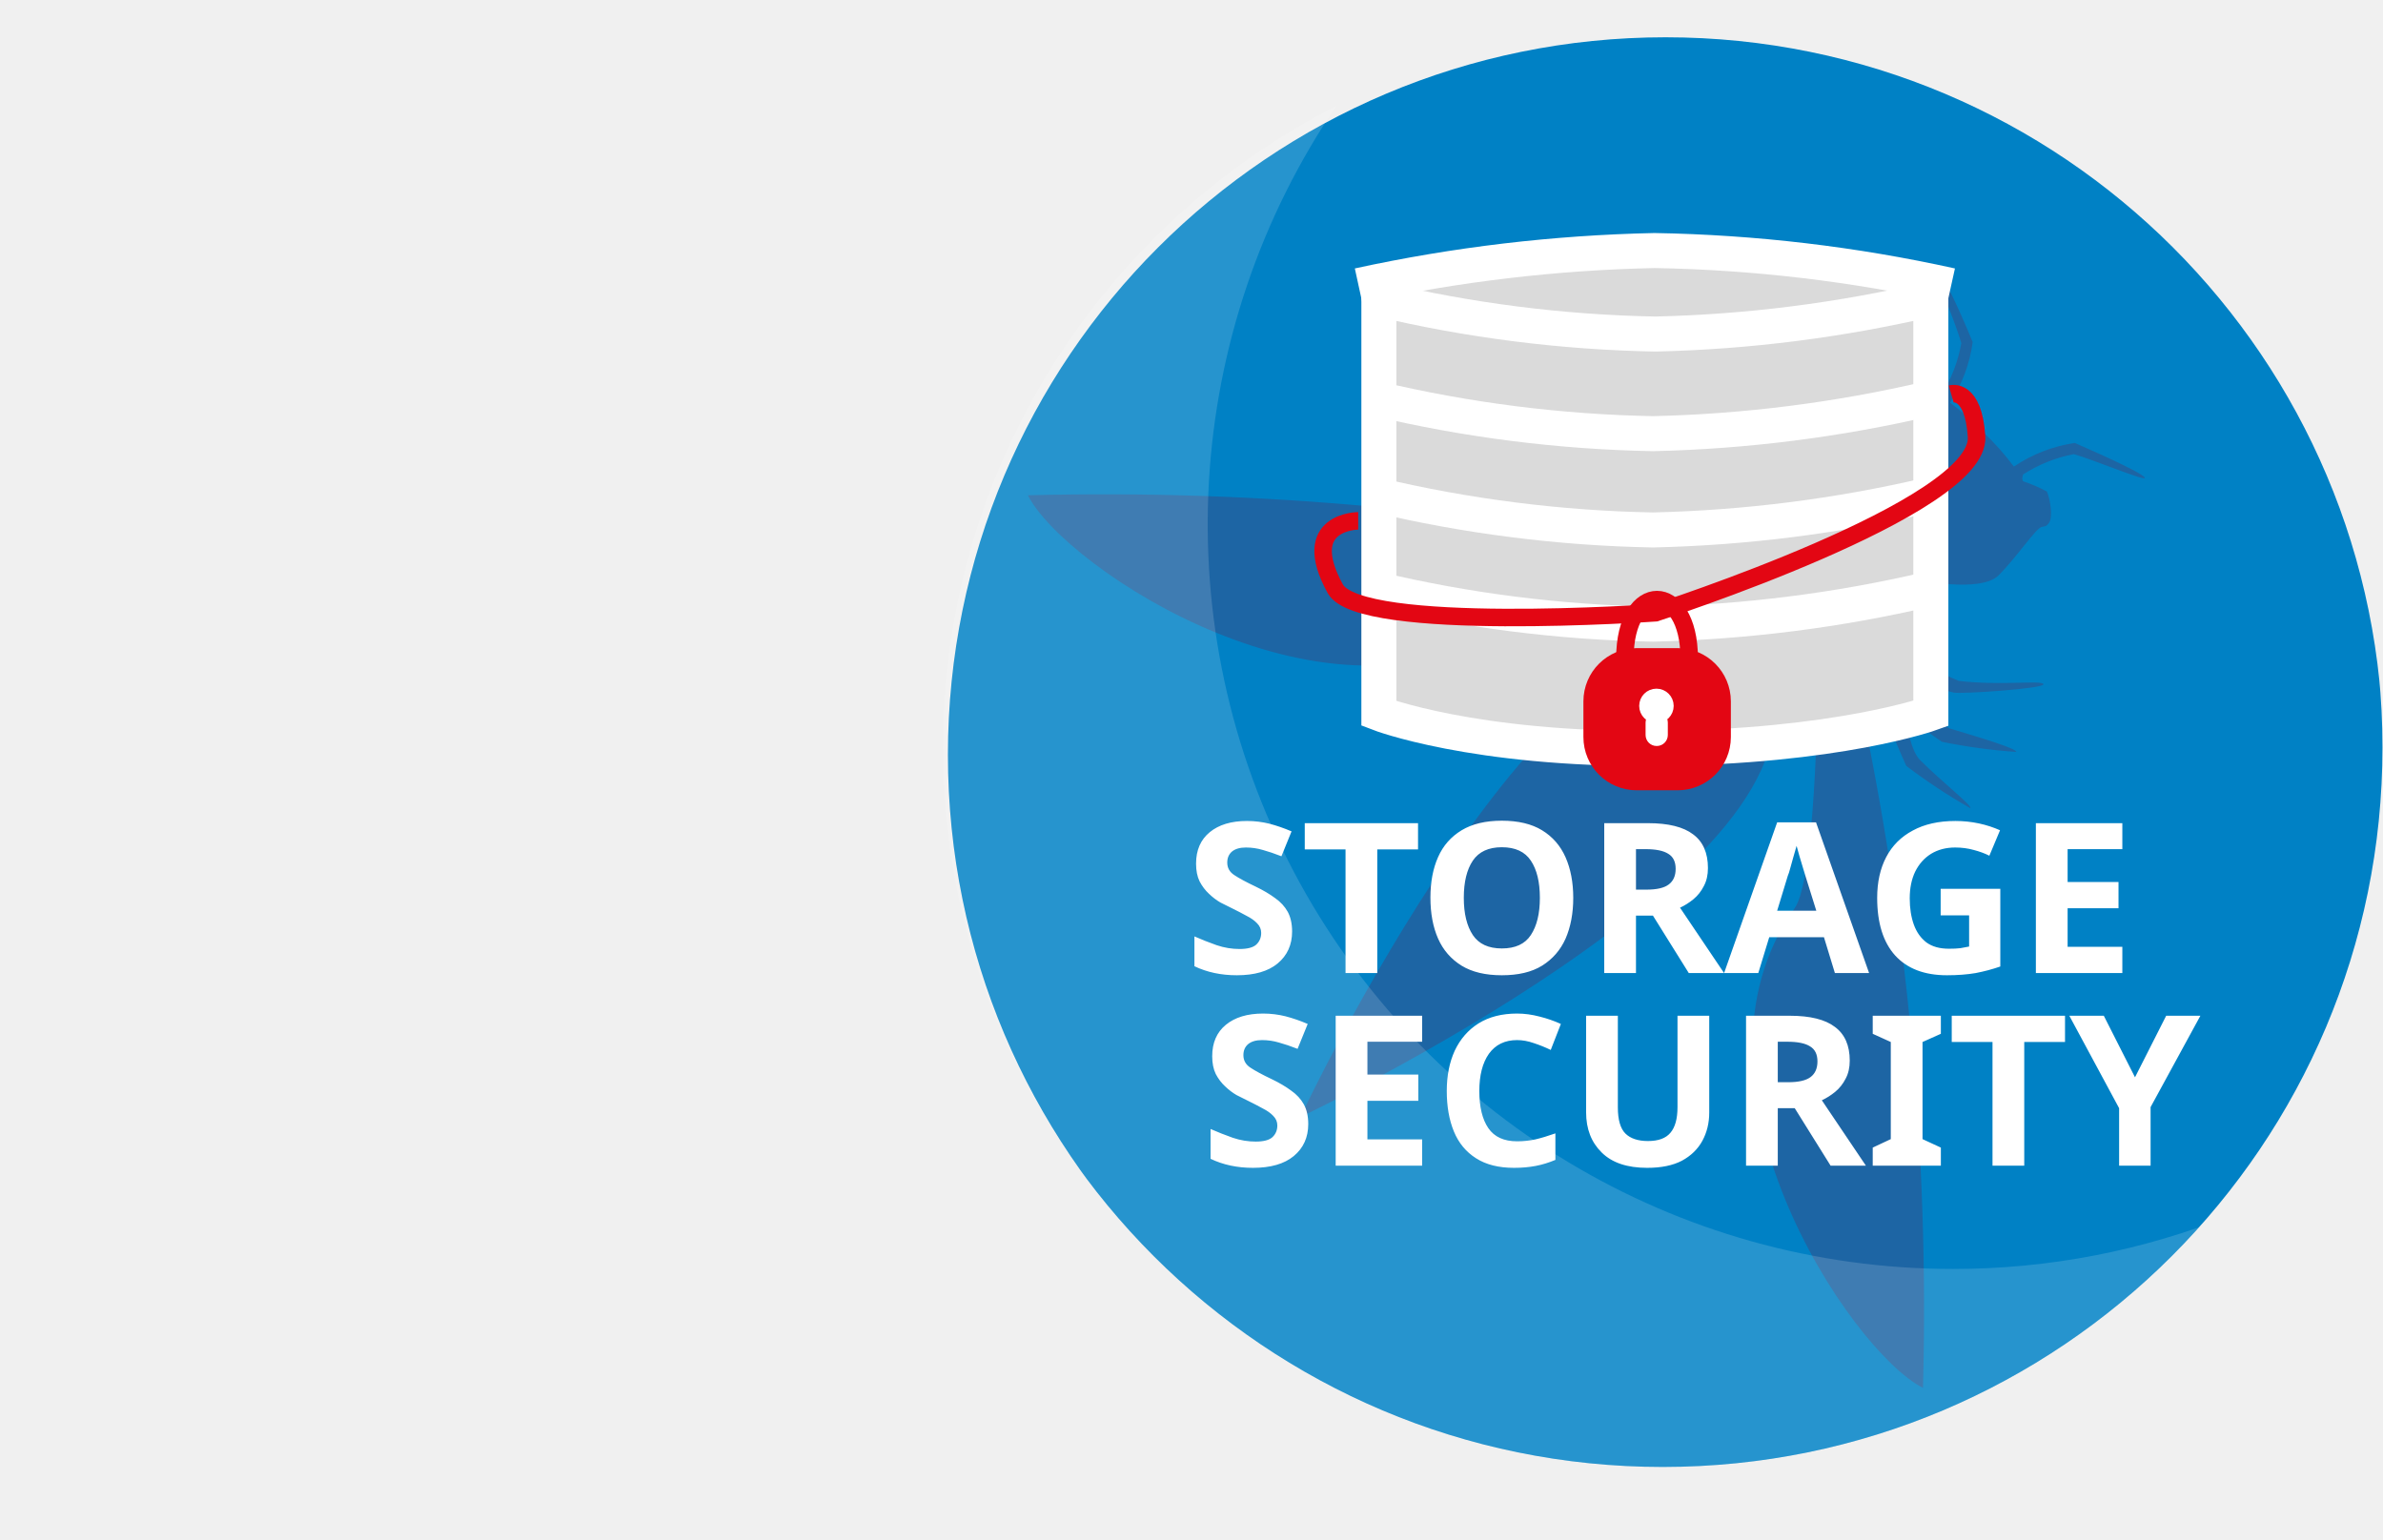
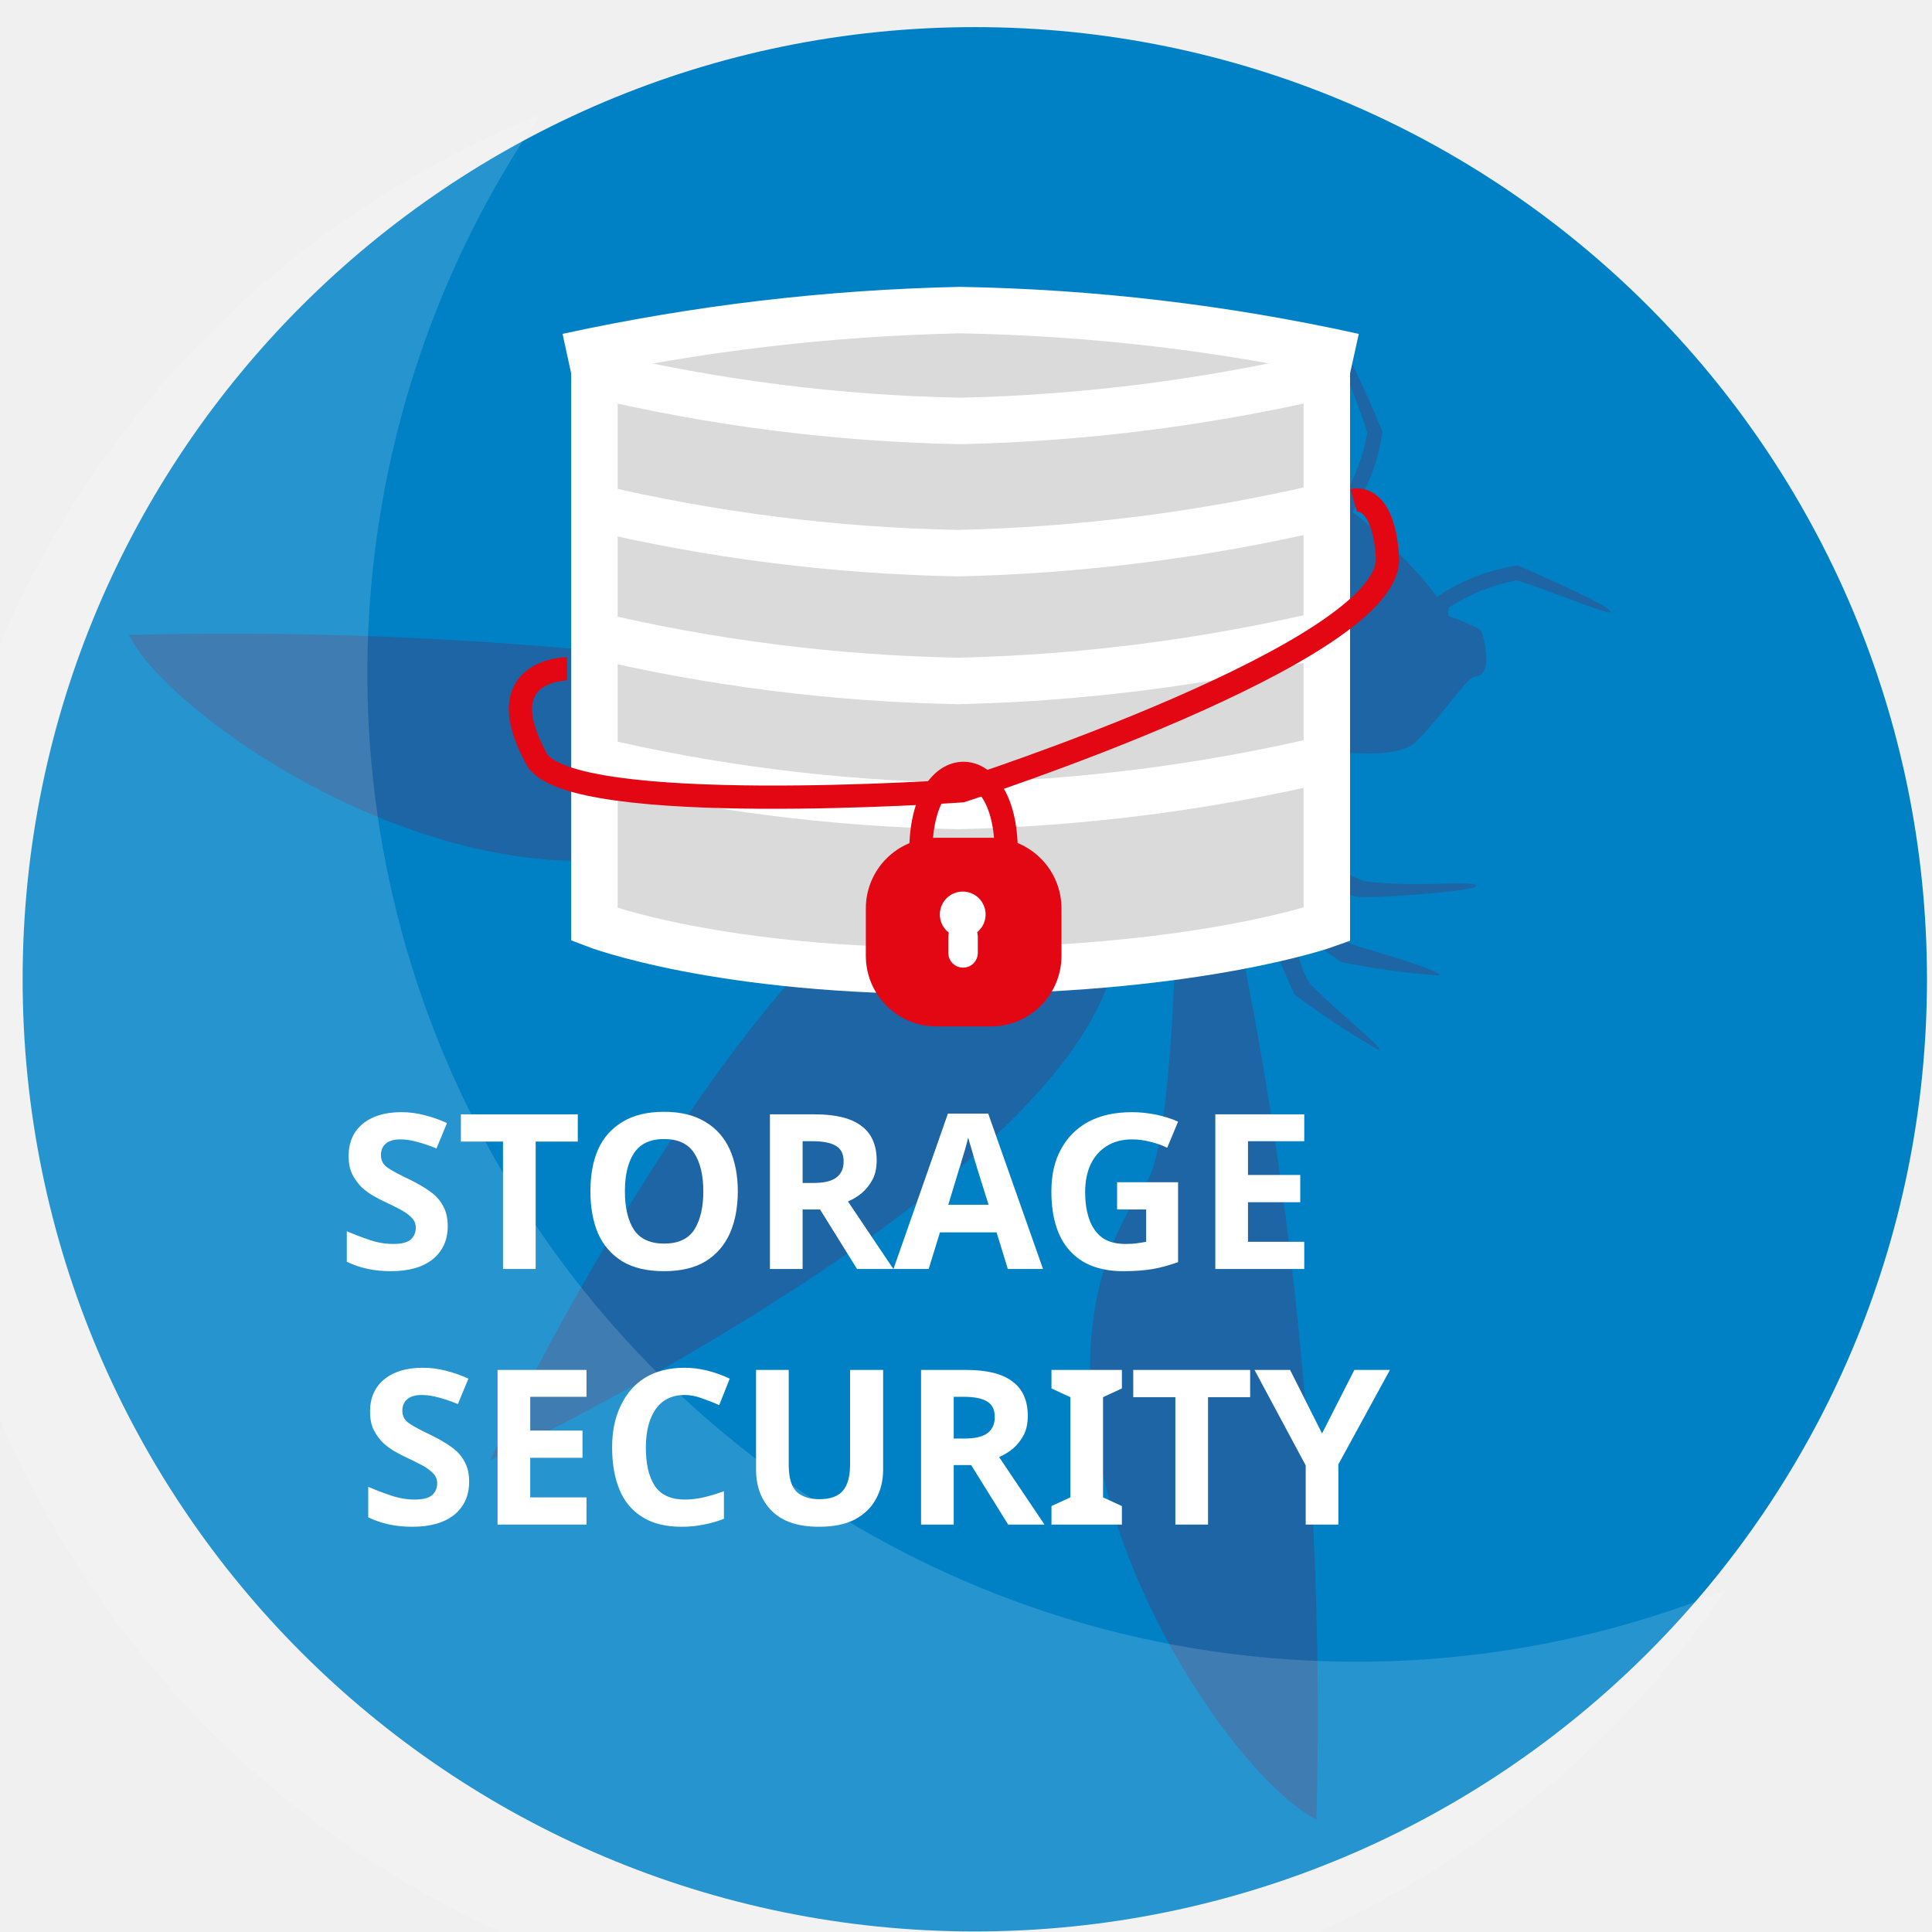
- <svg xmlns="http://www.w3.org/2000/svg" viewBox="0 0 136.08 87.94">
-   <defs>
-     <style>.cls-1,.cls-11{fill:none;}.cls-2{clip-path:url(#clip-path);}.cls-3{fill:#0081c5;stroke:#0081c5;stroke-width:10px;}.cls-10,.cls-11,.cls-12,.cls-13,.cls-3,.cls-9{stroke-miterlimit:10;}.cls-4{fill:#1d65a4;}.cls-12,.cls-13,.cls-5,.cls-7{fill:#fff;}.cls-5{opacity:0.15;}.cls-6{fill:#1d1d1b;}.cls-7{font-size:12px;font-family:Hind-Bold, Hind;font-weight:700;}.cls-8,.cls-9{fill:#dadada;}.cls-12,.cls-13,.cls-9{stroke:#fff;}.cls-9{stroke-width:2px;}.cls-10{fill:#e30613;}.cls-10,.cls-11{stroke:#e30613;}.cls-12{stroke-width:0.75px;}.cls-13{stroke-width:0.5px;}</style>
+ <svg xmlns="http://www.w3.org/2000/svg" viewBox="0 0 83.15 83.15" version="1.1" id="svg441" width="2.2cm" height="2.2cm">
+   <defs id="defs393">
+     <style id="style388">.cls-1,.cls-11{fill:none;}.cls-2{clip-path:url(#clip-path);}.cls-3{fill:#0081c5;stroke:#0081c5;stroke-width:10px;}.cls-10,.cls-11,.cls-12,.cls-13,.cls-3,.cls-9{stroke-miterlimit:10;}.cls-4{fill:#1d65a4;}.cls-12,.cls-13,.cls-5,.cls-7{fill:#fff;}.cls-5{opacity:0.15;}.cls-6{fill:#1d1d1b;}.cls-7{font-size:12px;font-family:Hind-Bold, Hind;font-weight:700;}.cls-8,.cls-9{fill:#dadada;}.cls-12,.cls-13,.cls-9{stroke:#fff;}.cls-9{stroke-width:2px;}.cls-10{fill:#e30613;}.cls-10,.cls-11{stroke:#e30613;}.cls-12{stroke-width:0.75px;}.cls-13{stroke-width:0.5px;}</style>
    <clipPath id="clip-path">
-       <circle class="cls-1" cx="94.95" cy="42.69" r="41.1" />
+       <circle class="cls-1" cx="94.95" cy="42.69" r="41.1" id="circle390" style="fill:none" />
    </clipPath>
  </defs>
-   <g id="Ebene_2" data-name="Ebene 2">
+   <g id="Ebene_2" data-name="Ebene 2" transform="translate(0,-4.790403)">
    <g id="Ebene_2-2" data-name="Ebene 2">
-       <g class="cls-2">
-         <circle class="cls-3" cx="95.11" cy="43.11" r="35.98" />
-         <path class="cls-4" d="M113.29,24.72A15.38,15.38,0,0,1,115,26.65a8.45,8.45,0,0,1,3.48-1.35c2,.87,4,1.81,4,2s-3-1.07-4.06-1.36a8.16,8.16,0,0,0-2.89,1.16c-.1.29,0,.39,0,.39a8.61,8.61,0,0,1,1.35.58c.19.38.38,1.54.1,1.83-.1.1-.06.14-.39.2s-1.41,1.71-2.46,2.76-4.79.23-4.79.23.22,2.18.29,4.35c.38.69.87.87,2.22,1.45,2.42.29,4.75-.06,4.84.19s-4.7.57-5.12.48-1.45-.48-2.52-.77a10,10,0,0,0,2.23,2.8c1.93.58,3.86,1.16,3.86,1.36a32.61,32.61,0,0,1-4.25-.58,24.94,24.94,0,0,1-2.23-1.69c.25.74.45,2.23,1,2.75,1.31,1.3,3,2.61,2.85,2.73a33.4,33.4,0,0,1-3.65-2.41c-.69-1.51-1.73-4.12-1.73-4.12h-1a166.83,166.83,0,0,1,3.68,39.64c-4.17-2.09-14.37-17.48-7.33-27.39,1.18-1.65,1.31-12,1.31-12a7.9,7.9,0,0,1-2.29-1,2.81,2.81,0,0,1-.67.09c4.43,10.17-26.57,24.83-26.57,24.83S88.83,32.84,99,37.28a2.82,2.82,0,0,1,.09-.68,7.9,7.9,0,0,1-1-2.29s-10.33.13-12,1.31c-9.91,7-25.3-3.16-27.39-7.33A167.45,167.45,0,0,1,98.35,32v-1s-2.61-1.05-4.12-1.74a33.4,33.4,0,0,1-2.41-3.65c.12-.15,1.43,1.54,2.73,2.85.52.52,2,.72,2.76,1a23.21,23.21,0,0,1-1.7-2.23A31,31,0,0,1,95,22.88c.19,0,.77,1.93,1.35,3.87A10.13,10.13,0,0,0,99.19,29c-.29-1.07-.68-2-.77-2.51s.23-5.21.48-5.12-.1,2.41.19,4.83c.58,1.35.77,1.84,1.45,2.22,2.17.07,4.35.29,4.35.29s-.81-3.75.24-4.79,2.7-2.13,2.75-2.46.1-.29.2-.38c.29-.29,1.45-.1,1.83.09a9.05,9.05,0,0,1,.58,1.35s.1.1.39,0A8.16,8.16,0,0,0,112,19.6c-.29-1.07-1.57-4.05-1.35-4.06s1.15,1.93,2,4A8.4,8.4,0,0,1,111.36,23,15.38,15.38,0,0,1,113.29,24.72Z" />
-         <path class="cls-5" d="M111.53,72.48A42.54,42.54,0,0,1,76.41,5.9a42.55,42.55,0,1,0,51,63.51A42.43,42.43,0,0,1,111.53,72.48Z" />
-         <text />
-         <text />
-         <rect class="cls-6" x="16.88" width="3" height="13" />
-         <rect class="cls-6" y="18.75" width="15.38" height="11.38" />
-         <text class="cls-7" transform="translate(67.66 55.58)">STORAGE <tspan x="0.92" y="11">SECURITY</tspan>
+       <text id="text403" x="-53.156" y="3.827" />
+       <text id="text405" x="-53.156" y="3.827" />
+       <g id="g1195">
+         <circle class="cls-3" cx="41.954" cy="46.937" r="35.98" id="circle397" style="fill:#0081c5;stroke:#0081c5;stroke-width:10px;stroke-miterlimit:10" />
+         <path class="cls-4" d="m 60.134,28.547 a 15.38,15.38 0 0 1 1.71,1.93 8.45,8.45 0 0 1 3.48,-1.35 c 2,0.87 4,1.81 4,2 0,0.19 -3,-1.07 -4.06,-1.36 a 8.16,8.16 0 0 0 -2.89,1.16 c -0.1,0.29 0,0.39 0,0.39 a 8.61,8.61 0 0 1 1.35,0.58 c 0.19,0.38 0.38,1.54 0.1,1.83 -0.1,0.1 -0.06,0.14 -0.39,0.2 -0.33,0.06 -1.41,1.71 -2.46,2.76 -1.05,1.05 -4.79,0.23 -4.79,0.23 0,0 0.22,2.18 0.29,4.35 0.38,0.69 0.87,0.87 2.22,1.45 2.42,0.29 4.75,-0.06 4.84,0.19 0.09,0.25 -4.7,0.57 -5.12,0.48 -0.42,-0.09 -1.45,-0.48 -2.52,-0.77 a 10,10 0 0 0 2.23,2.8 c 1.93,0.58 3.86,1.16 3.86,1.36 a 32.61,32.61 0 0 1 -4.25,-0.58 24.94,24.94 0 0 1 -2.23,-1.69 c 0.25,0.74 0.45,2.23 1,2.75 1.31,1.3 3,2.61 2.85,2.73 a 33.4,33.4 0 0 1 -3.65,-2.41 c -0.69,-1.51 -1.73,-4.12 -1.73,-4.12 h -1 a 166.83,166.83 0 0 1 3.68,39.64 c -4.17,-2.09 -14.37,-17.48 -7.33,-27.39 1.18,-1.65 1.31,-12 1.31,-12 a 7.9,7.9 0 0 1 -2.29,-1 2.81,2.81 0 0 1 -0.67,0.09 c 4.43,10.17 -26.57,24.83 -26.57,24.83 0,0 14.57,-30.96 24.74,-26.52 a 2.82,2.82 0 0 1 0.09,-0.68 7.9,7.9 0 0 1 -1,-2.29 c 0,0 -10.33,0.13 -12,1.31 -9.91,7 -25.3,-3.16 -27.39,-7.33 a 167.45,167.45 0 0 1 39.65,3.71 v -1 c 0,0 -2.61,-1.05 -4.12,-1.74 a 33.4,33.4 0 0 1 -2.41,-3.65 c 0.12,-0.15 1.43,1.54 2.73,2.85 0.52,0.52 2,0.72 2.76,1 a 23.21,23.21 0 0 1 -1.7,-2.23 31,31 0 0 1 -0.61,-4.35 c 0.19,0 0.77,1.93 1.35,3.87 a 10.13,10.13 0 0 0 2.84,2.25 c -0.29,-1.07 -0.68,-2 -0.77,-2.51 -0.09,-0.51 0.23,-5.21 0.48,-5.12 0.25,0.09 -0.1,2.41 0.19,4.83 0.58,1.35 0.77,1.84 1.45,2.22 2.17,0.07 4.35,0.29 4.35,0.29 0,0 -0.81,-3.75 0.24,-4.79 1.05,-1.04 2.7,-2.13 2.75,-2.46 0.05,-0.33 0.1,-0.29 0.2,-0.38 0.29,-0.29 1.45,-0.1 1.83,0.09 a 9.05,9.05 0 0 1 0.58,1.35 c 0,0 0.1,0.1 0.39,0 a 8.16,8.16 0 0 0 1.12,-2.92 c -0.29,-1.07 -1.57,-4.05 -1.35,-4.06 0.22,-0.01 1.15,1.93 2,4 a 8.4,8.4 0 0 1 -1.29,3.46 15.38,15.38 0 0 1 1.93,1.72 z" id="path399" style="fill:#1d65a4" />
+         <path class="cls-5" d="m 58.374,76.307 a 42.54,42.54 0 0 1 -35.12,-66.58 42.55,42.55 0 1 0 51,63.51 42.43,42.43 0 0 1 -15.88,3.07 z" id="path401" style="opacity:0.15;fill:#ffffff" />
+         <text y="59.407" x="14.504" class="cls-7" id="text413" style="font-weight:700;font-size:9.333px;font-family:Hind-Bold, Hind;fill:#ffffff">STORAGE <tspan x="15.424" y="70.407" id="tspan411" style="font-size:9.333px">SECURITY</tspan>
        </text>
+         <rect style="fill:#dadada" id="rect417" height="4.92" width="30.09" y="19.077" x="25.934" class="cls-8" />
+         <path style="fill:#dadada;stroke:#ffffff;stroke-width:2px;stroke-miterlimit:10" id="path419" d="m 57.104,44.577 c 0,0 -5.33,1.92 -15.74,2 -10.41,0.08 -15.78,-2 -15.78,-2 v -23.67 a 74.29,74.29 0 0 0 15.78,2 76.59,76.59 0 0 0 15.74,-2 z" class="cls-9" />
+         <path style="fill:#dadada;stroke:#ffffff;stroke-width:2px;stroke-miterlimit:10" id="path421" d="m 25.444,26.597 a 74.32,74.32 0 0 0 15.79,2 76.72,76.72 0 0 0 15.74,-2" class="cls-9" />
+         <path style="fill:#dadada;stroke:#ffffff;stroke-width:2px;stroke-miterlimit:10" id="path423" d="m 25.444,32.097 a 74.32,74.32 0 0 0 15.79,2 76.72,76.72 0 0 0 15.74,-2" class="cls-9" />
+         <path style="fill:#dadada;stroke:#ffffff;stroke-width:2px;stroke-miterlimit:10" id="path425" d="m 25.444,37.477 a 74.32,74.32 0 0 0 15.79,2 76.72,76.72 0 0 0 15.74,-2" class="cls-9" />
+         <path style="fill:#dadada;stroke:#ffffff;stroke-width:2px;stroke-miterlimit:10" id="path427" d="m 58.264,20.137 a 85.22,85.22 0 0 0 -16.94,-2 88.06,88.06 0 0 0 -16.9,2" class="cls-9" />
+         <rect style="fill:#e30613;stroke:#e30613;stroke-miterlimit:10" id="rect429" ry="2.54" rx="2.54" height="7.12" width="7.42" y="41.347" x="37.764" class="cls-10" />
+         <path style="fill:none;stroke:#e30613;stroke-miterlimit:10" id="path431" d="m 39.634,41.427 c 0,-4.48 3.67,-4.46 3.67,0" class="cls-11" />
+         <path style="fill:none;stroke:#e30613;stroke-miterlimit:10" id="path433" d="m 24.404,33.577 c 0,0 -3.44,0 -1.31,3.88 1.41,2.55 18.29,1.37 18.29,1.37 0,0 18.61,-6 18.33,-10.06 -0.18,-2.81 -1.45,-2.44 -1.45,-2.44" class="cls-11" />
+         <circle style="fill:#ffffff;stroke:#ffffff;stroke-width:0.75px;stroke-miterlimit:10" id="circle435" r="0.61" cy="44.147" cx="41.434" class="cls-12" />
+         <rect style="fill:#ffffff;stroke:#ffffff;stroke-width:0.5px;stroke-miterlimit:10" id="rect437" ry="0.38" rx="0.38" height="1.47" width="0.77" y="44.717" x="41.064" class="cls-13" />
      </g>
-       <rect class="cls-8" x="79.09" y="15.25" width="30.09" height="4.92" />
-       <path class="cls-9" d="M110.26,40.75s-5.33,1.92-15.74,2-15.78-2-15.78-2V17.08a74.29,74.29,0,0,0,15.78,2,76.59,76.59,0,0,0,15.74-2Z" />
-       <path class="cls-9" d="M78.6,22.77a74.32,74.32,0,0,0,15.79,2,76.72,76.72,0,0,0,15.74-2" />
-       <path class="cls-9" d="M78.6,28.27a74.32,74.32,0,0,0,15.79,2,76.72,76.72,0,0,0,15.74-2" />
-       <path class="cls-9" d="M78.6,33.65a74.32,74.32,0,0,0,15.79,2,76.72,76.72,0,0,0,15.74-2" />
-       <path class="cls-9" d="M111.42,16.31a85.22,85.22,0,0,0-16.94-2,88.06,88.06,0,0,0-16.9,2" />
-       <rect class="cls-10" x="90.92" y="37.52" width="7.42" height="7.12" rx="2.54" ry="2.54" />
-       <path class="cls-11" d="M92.79,37.6c0-4.48,3.67-4.46,3.67,0" />
-       <path class="cls-11" d="M77.56,29.75s-3.44,0-1.31,3.88C77.66,36.18,94.54,35,94.54,35s18.61-6,18.33-10.06c-.18-2.81-1.45-2.44-1.45-2.44" />
-       <circle class="cls-12" cx="94.59" cy="40.32" r="0.61" />
-       <rect class="cls-13" x="94.22" y="40.89" width="0.77" height="1.47" rx="0.38" ry="0.38" />
    </g>
  </g>
</svg>
